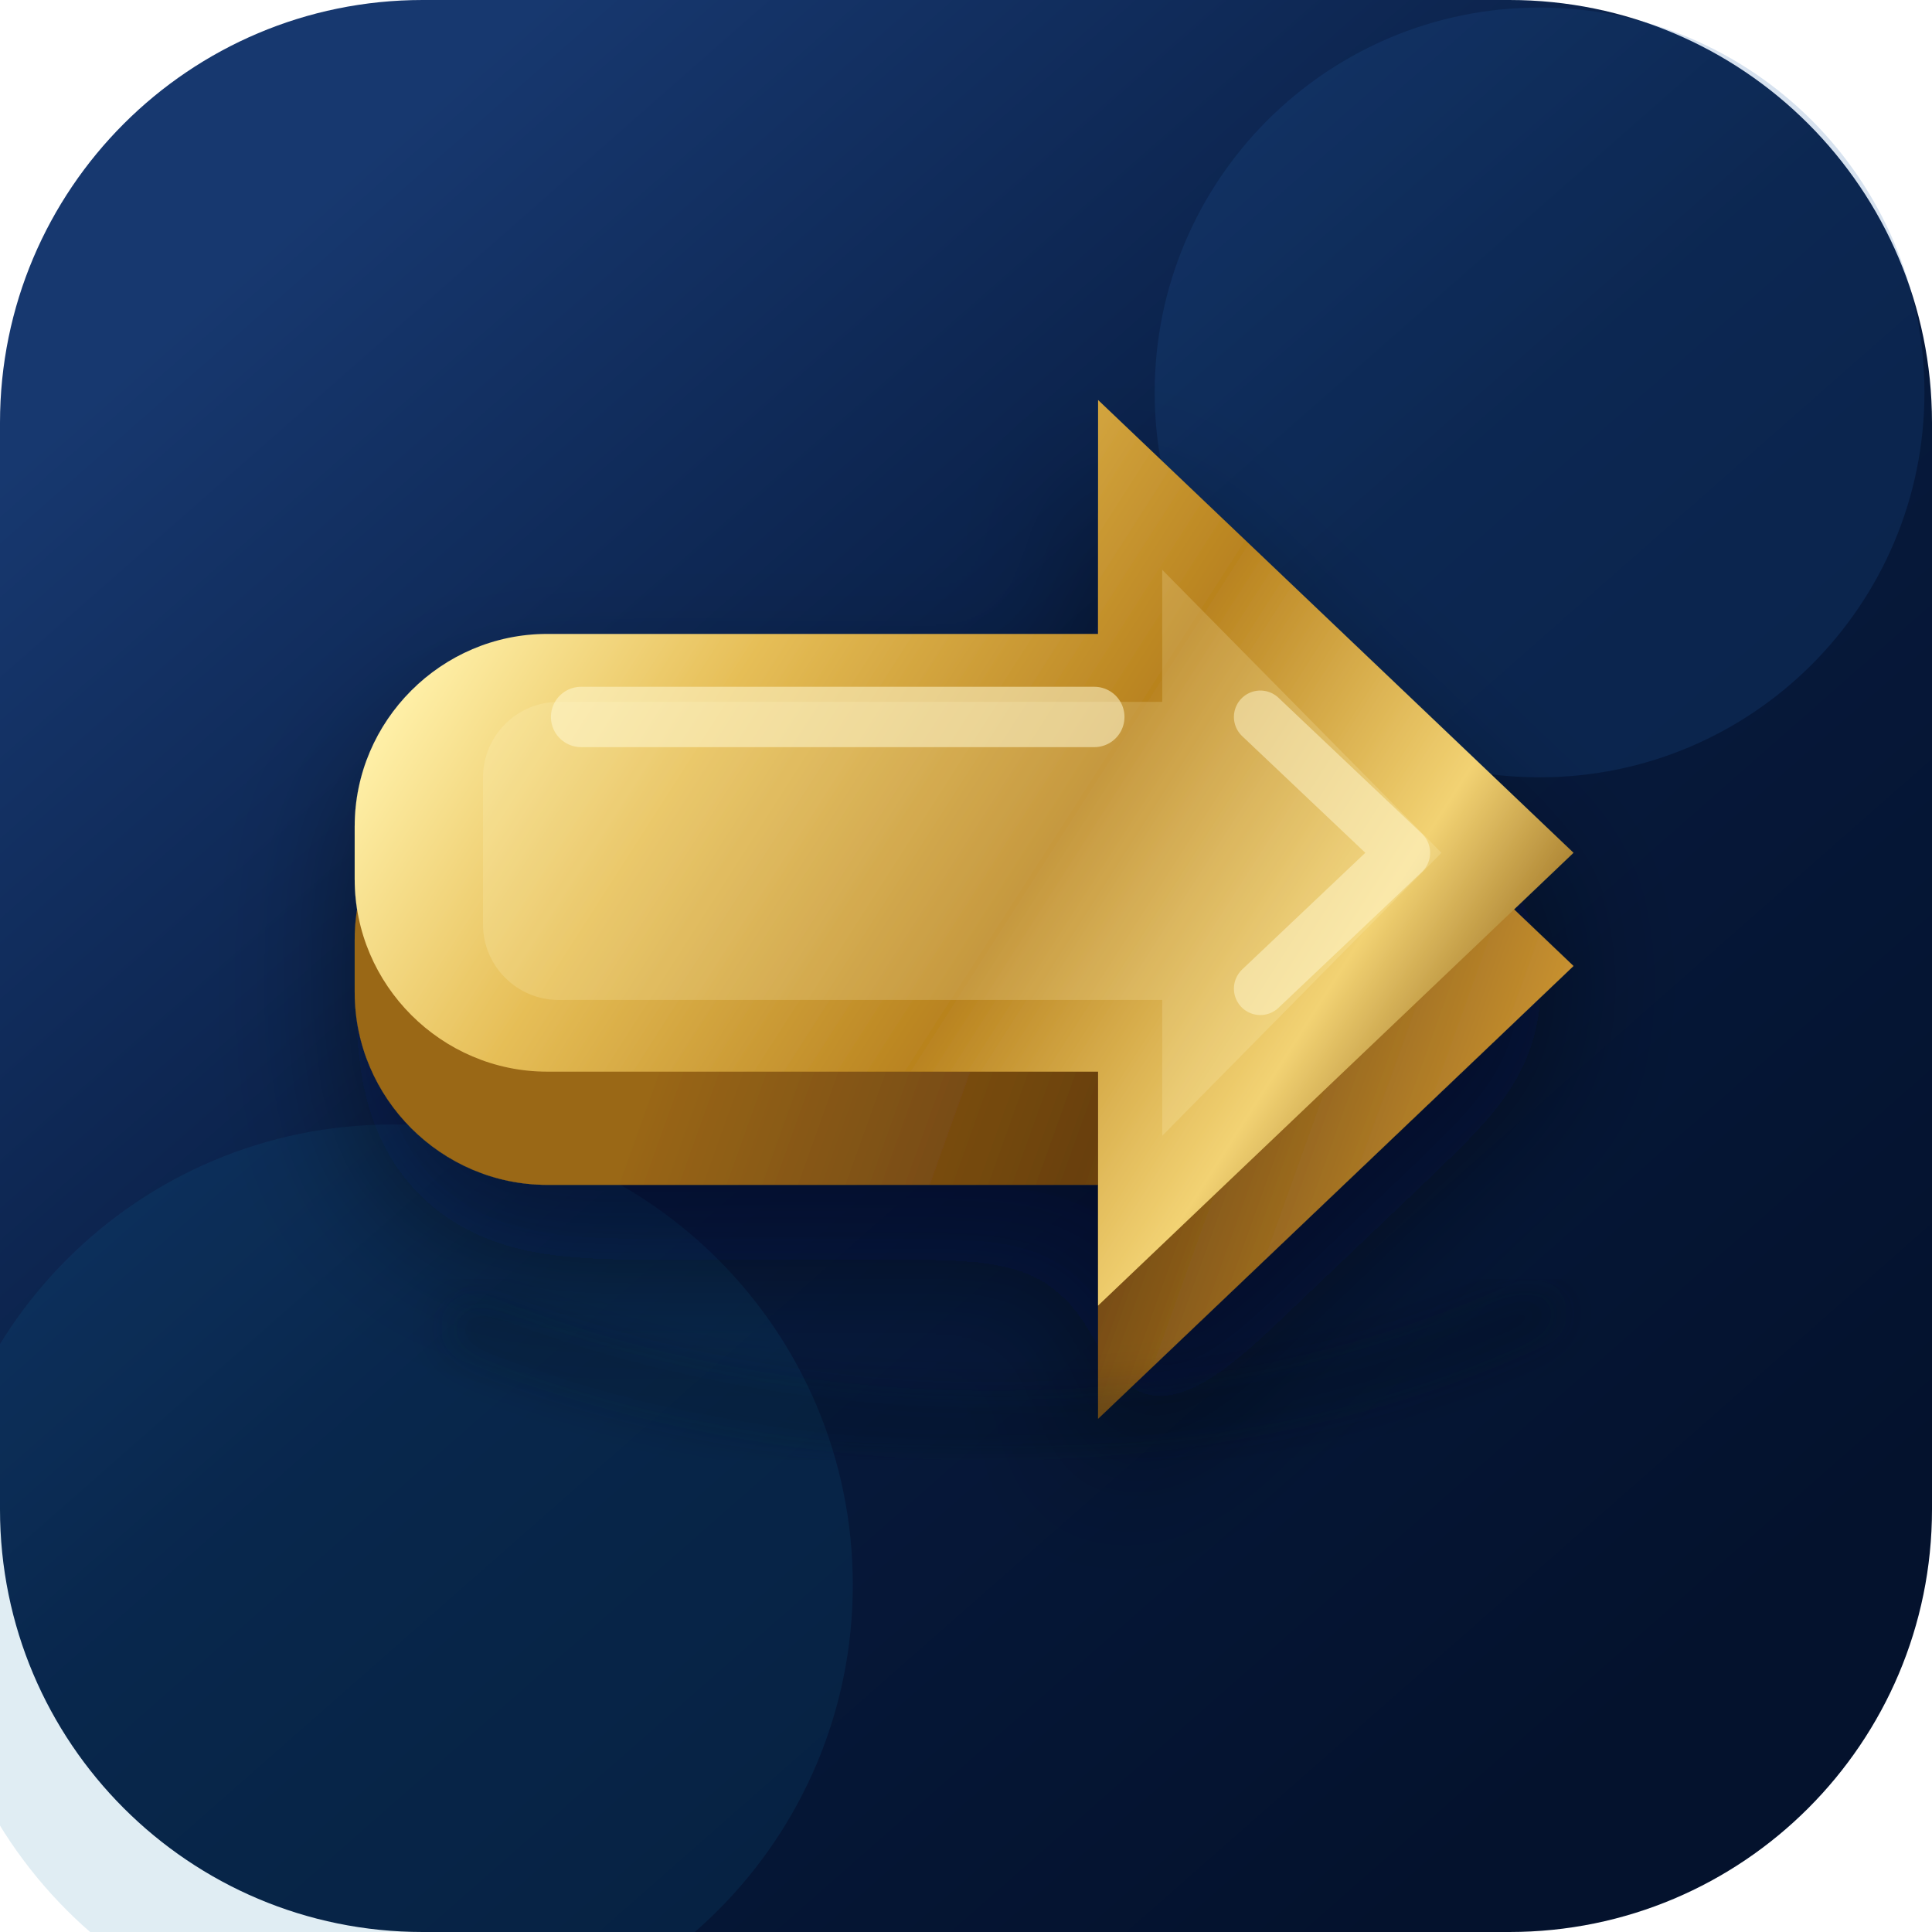
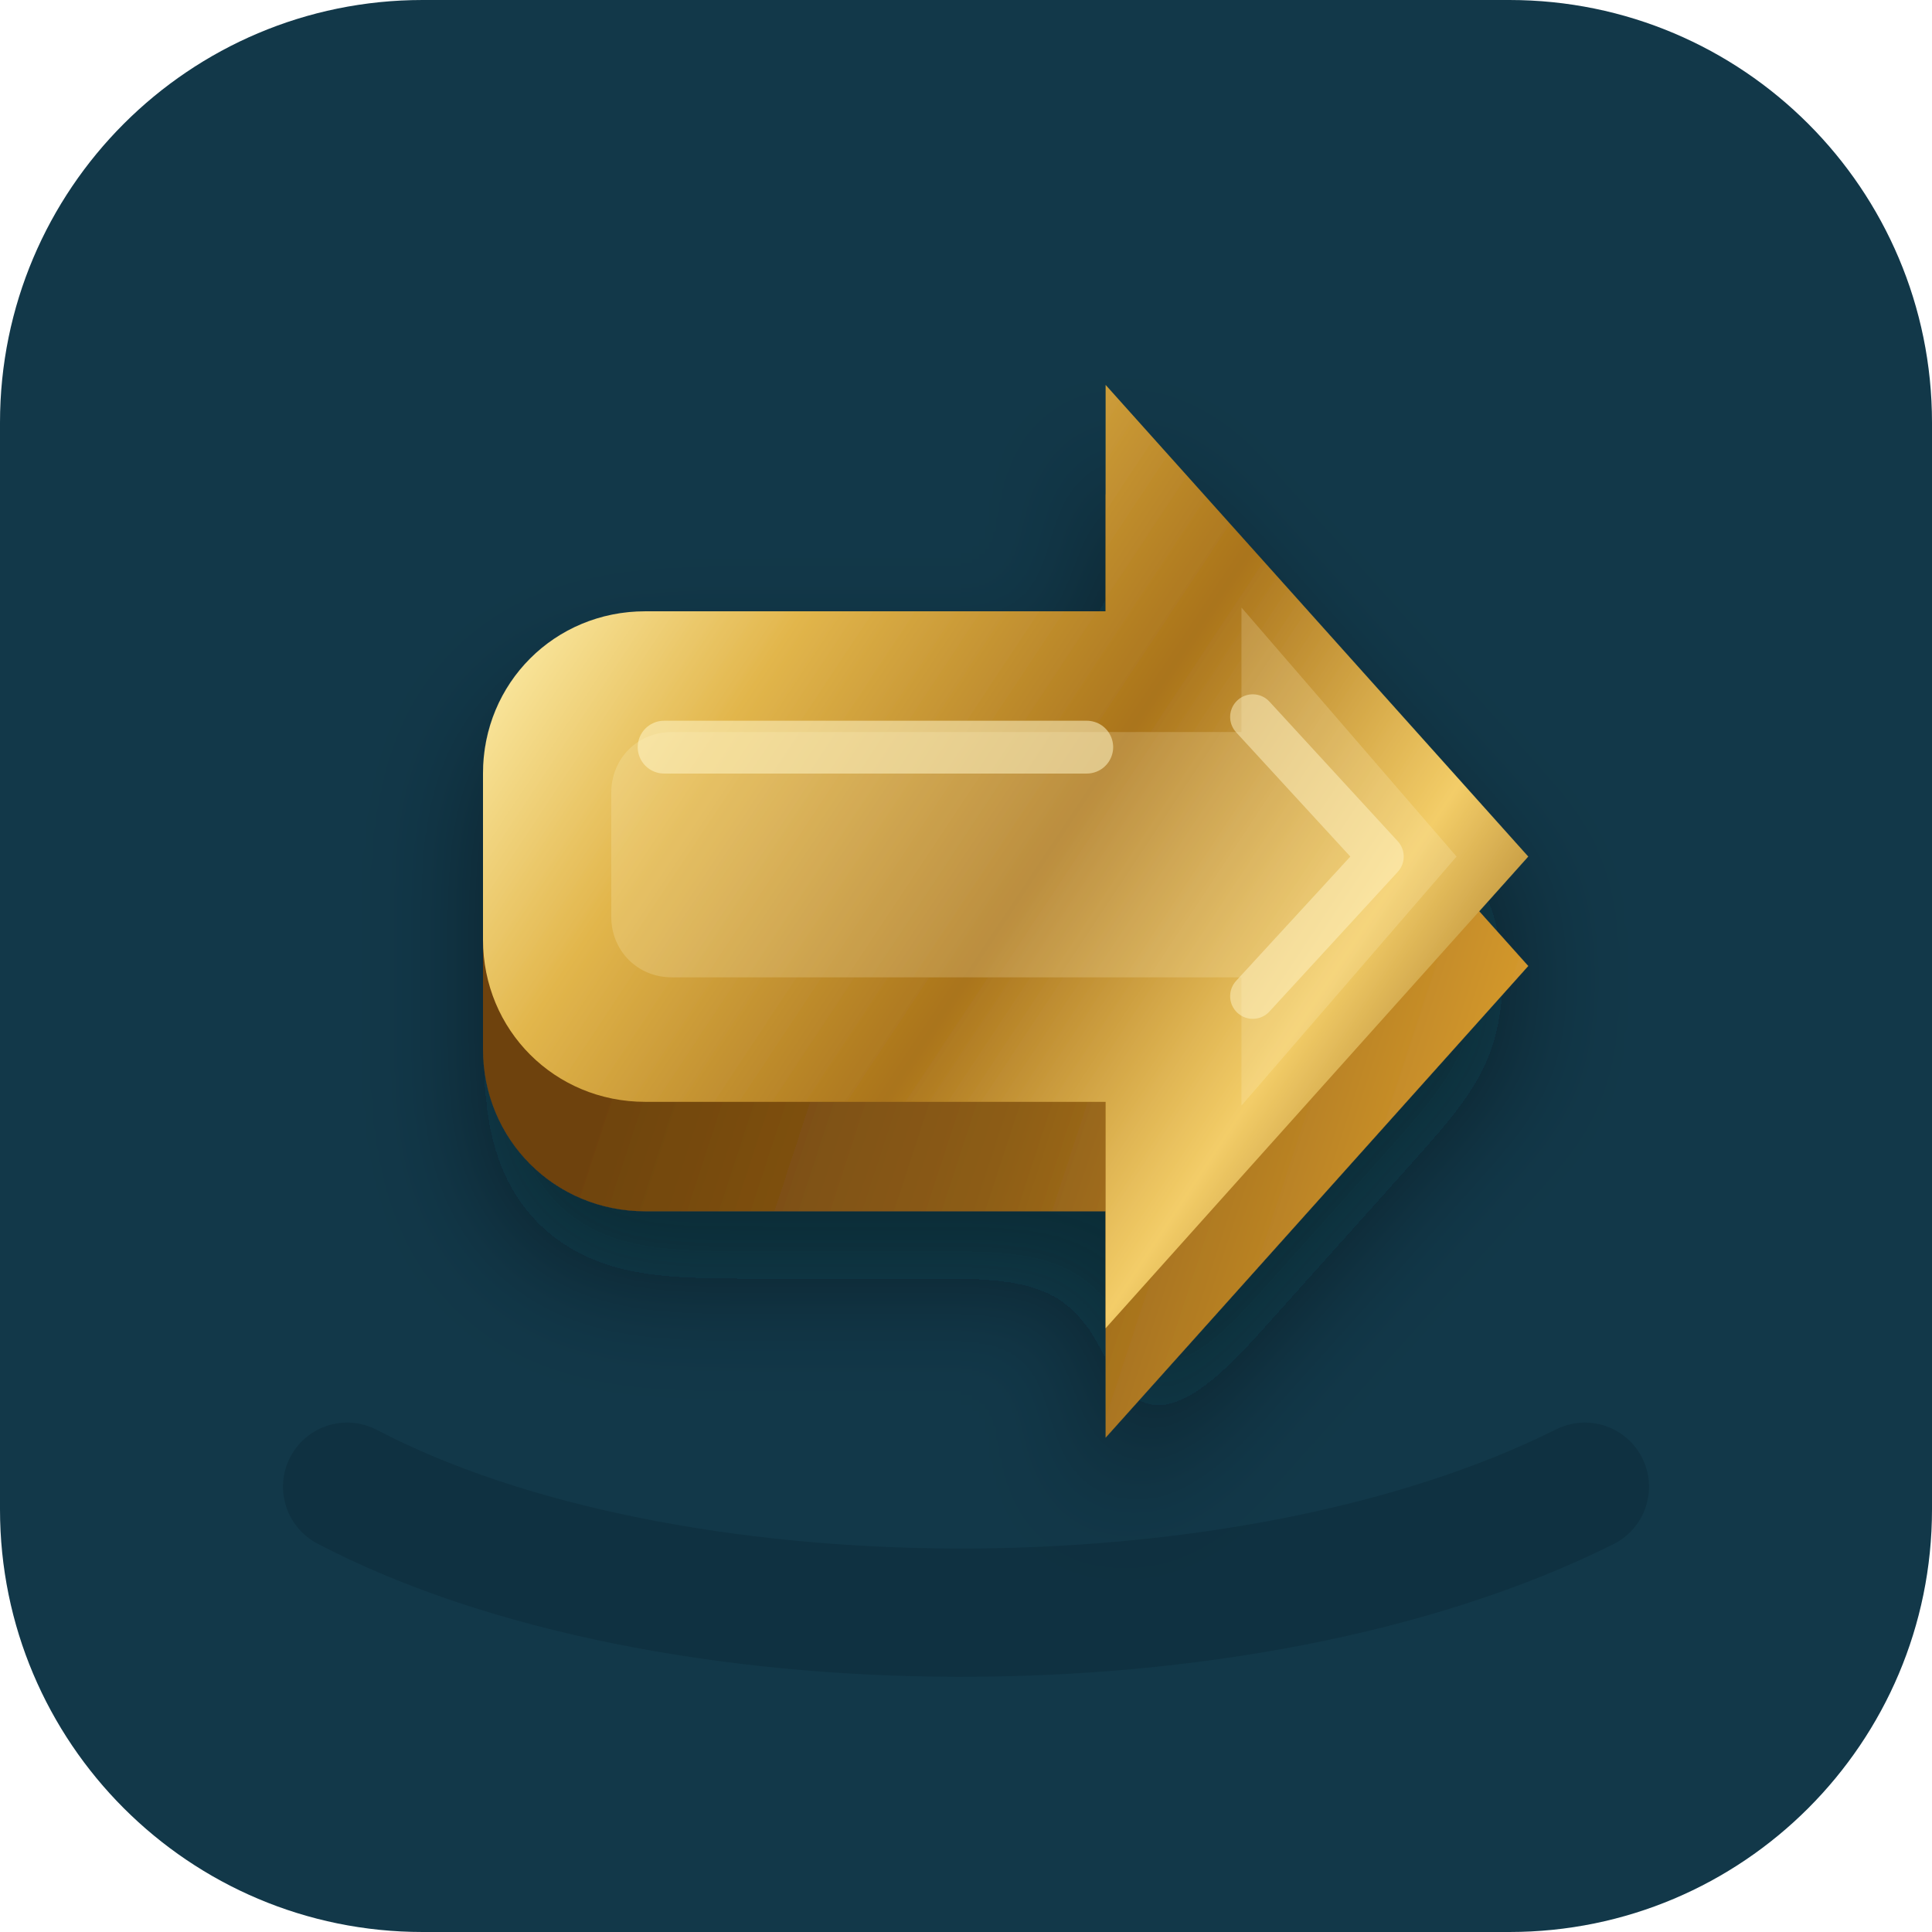
<svg xmlns="http://www.w3.org/2000/svg" viewBox="0 0 512 512" role="img" aria-label="Lead Router">
  <defs>
-     <linearGradient id="blueBg" x1="80" x2="432" y1="56" y2="456" gradientUnits="userSpaceOnUse">
-       <stop offset="0" stop-color="#17386f" />
-       <stop offset="0.48" stop-color="#071b3f" />
-       <stop offset="1" stop-color="#04122d" />
+     <linearGradient id="goldFace" x1="132" x2="390" y1="155" y2="326" gradientUnits="userSpaceOnUse">
+       <stop offset="0" stop-color="#fff1af" />
+       <stop offset="0.23" stop-color="#e2b64c" />
+       <stop offset="0.52" stop-color="#aa741b" />
+       <stop offset="0.78" stop-color="#f3cd68" />
+       <stop offset="1" stop-color="#8b5a13" />
    </linearGradient>
-     <linearGradient id="goldTop" x1="128" x2="384" y1="150" y2="314" gradientUnits="userSpaceOnUse">
-       <stop offset="0" stop-color="#fff0a8" />
-       <stop offset="0.24" stop-color="#e6be57" />
-       <stop offset="0.55" stop-color="#b9831f" />
-       <stop offset="0.82" stop-color="#f2d273" />
-       <stop offset="1" stop-color="#8c5f14" />
+     <linearGradient id="goldEdge" x1="156" x2="376" y1="304" y2="376" gradientUnits="userSpaceOnUse">
+       <stop offset="0" stop-color="#6e430d" />
+       <stop offset="0.45" stop-color="#8d5d16" />
+       <stop offset="1" stop-color="#d99d2f" />
    </linearGradient>
-     <linearGradient id="goldSide" x1="164" x2="382" y1="310" y2="388" gradientUnits="userSpaceOnUse">
-       <stop offset="0" stop-color="#9a6719" />
-       <stop offset="0.5" stop-color="#69400e" />
-       <stop offset="1" stop-color="#d29a34" />
-     </linearGradient>
-     <filter id="drop" x="-20%" y="-20%" width="140%" height="150%">
-       <feDropShadow dx="0" dy="20" stdDeviation="18" flood-color="#000814" flood-opacity="0.46" />
-     </filter>
-     <filter id="shineBlur" x="-30%" y="-30%" width="160%" height="160%">
-       <feGaussianBlur stdDeviation="5" />
+     <filter id="shadow" x="-20%" y="-20%" width="140%" height="150%">
+       <feDropShadow dx="0" dy="18" stdDeviation="16" flood-color="#05141b" flood-opacity="0.42" />
    </filter>
  </defs>
-   <rect width="512" height="512" rx="112" fill="url(#blueBg)" />
-   <circle cx="408" cy="104" r="102" fill="#1f5ea8" opacity="0.18" />
-   <circle cx="104" cy="420" r="122" fill="#0f74a3" opacity="0.13" />
-   <g filter="url(#drop)">
-     <path d="M145 198h146v-62l126 120-126 120v-62H145c-28 0-51-23-51-51v-14c0-28 23-51 51-51Z" fill="url(#goldSide)" />
-     <path d="M145 168h146v-62l126 120-126 120v-62H145c-28 0-51-23-51-51v-14c0-28 23-51 51-51Z" fill="url(#goldTop)" />
-     <path d="M128 206c0-11 9-20 20-20h160v-35l74 75-74 75v-36H148c-11 0-20-9-20-20Z" fill="#fff7cc" opacity="0.18" />
-     <path d="M154 190h136" fill="none" stroke="#fff7cf" stroke-width="16" stroke-linecap="round" opacity="0.55" />
-     <path d="M334 190l38 36-38 36" fill="none" stroke="#fff7cf" stroke-width="14" stroke-linecap="round" stroke-linejoin="round" opacity="0.5" />
+   <rect width="512" height="512" rx="112" fill="#123849" />
+   <path d="M92 394c84 44 238 45 328 0" fill="none" stroke="#071f2b" stroke-width="34" stroke-linecap="round" opacity="0.28" />
+   <g filter="url(#shadow)">
+     <path d="M128 234c0-24 19-43 43-43h122v-60l112 125-112 125v-60H171c-24 0-43-19-43-43Z" fill="url(#goldEdge)" />
+     <path d="M128 205c0-24 19-43 43-43h122v-60l112 125-112 125v-60H171c-24 0-43-19-43-43Z" fill="url(#goldFace)" />
+     <path d="M162 210c0-9 7-16 16-16h151v-33l57 66-57 66v-34H178c-9 0-16-7-16-16Z" fill="#fff7cf" opacity="0.2" />
+     <path d="M176 198h112" fill="none" stroke="#fff5c7" stroke-width="14" stroke-linecap="round" opacity="0.54" />
+     <path d="M332 190l34 37-34 37" fill="none" stroke="#fff4c6" stroke-width="12" stroke-linecap="round" stroke-linejoin="round" opacity="0.5" />
  </g>
-   <path d="M126 352c90 36 198 34 280-4" fill="none" stroke="#000814" stroke-width="18" stroke-linecap="round" opacity="0.18" filter="url(#shineBlur)" />
</svg>
